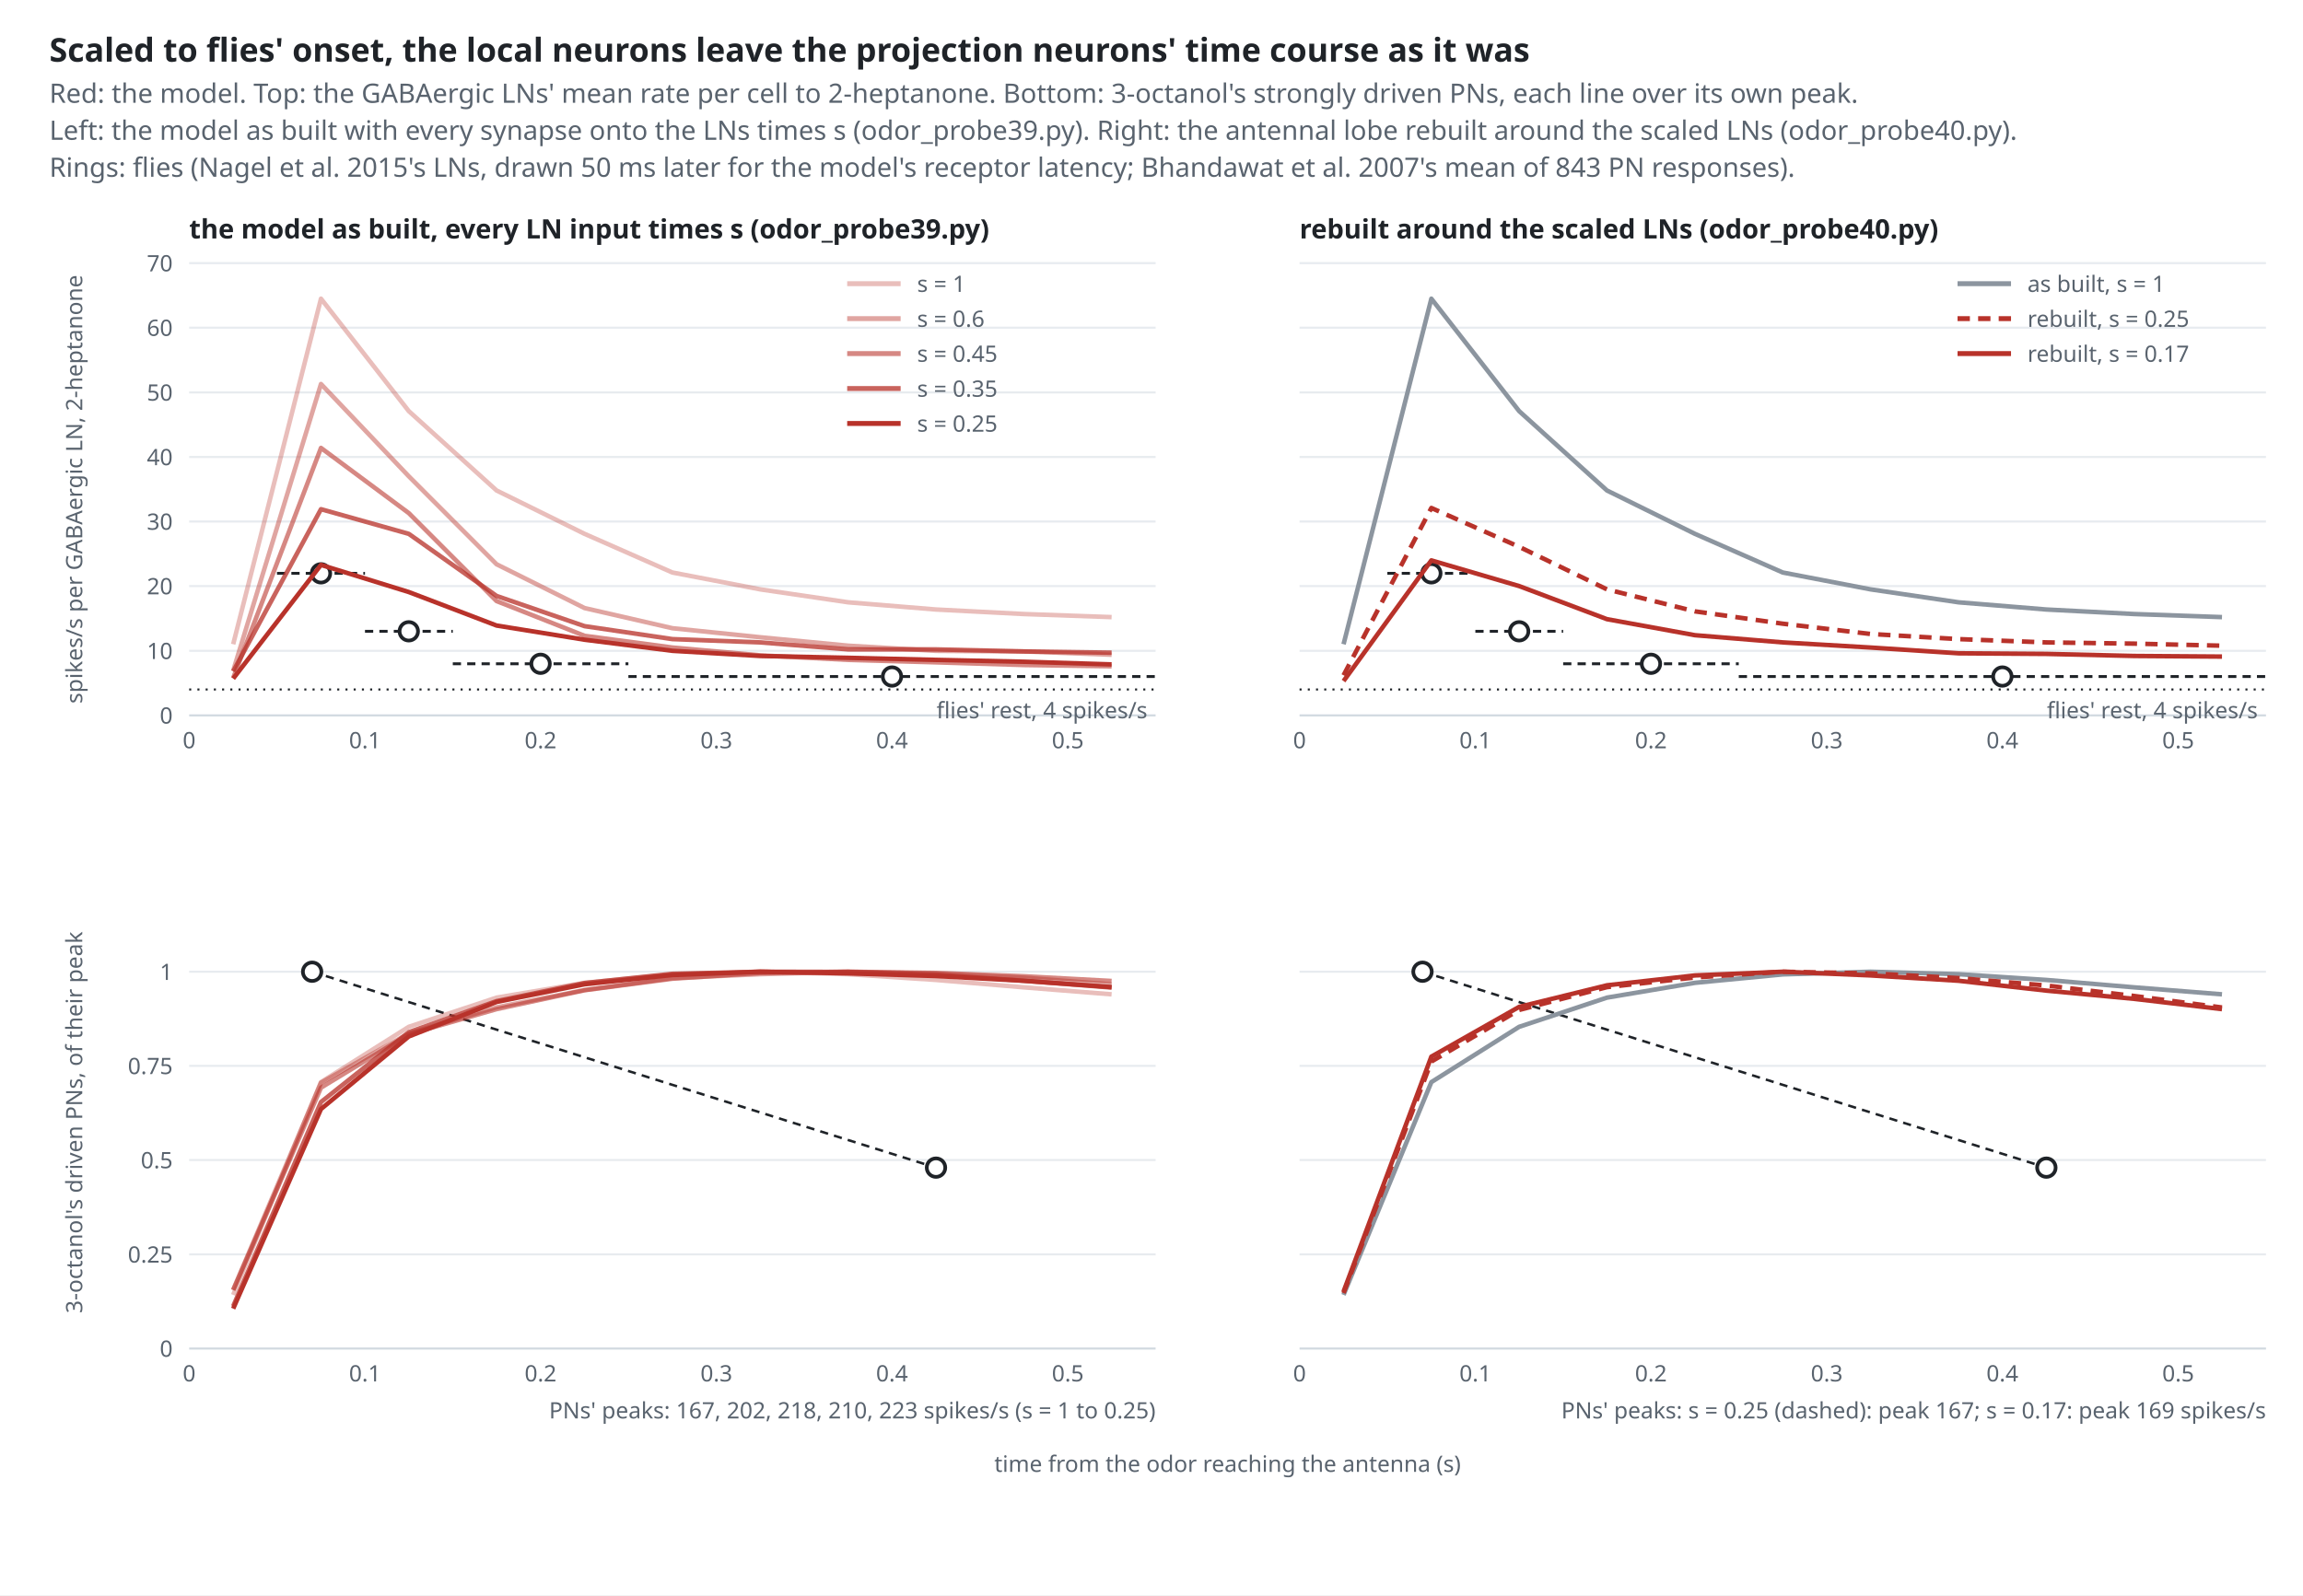
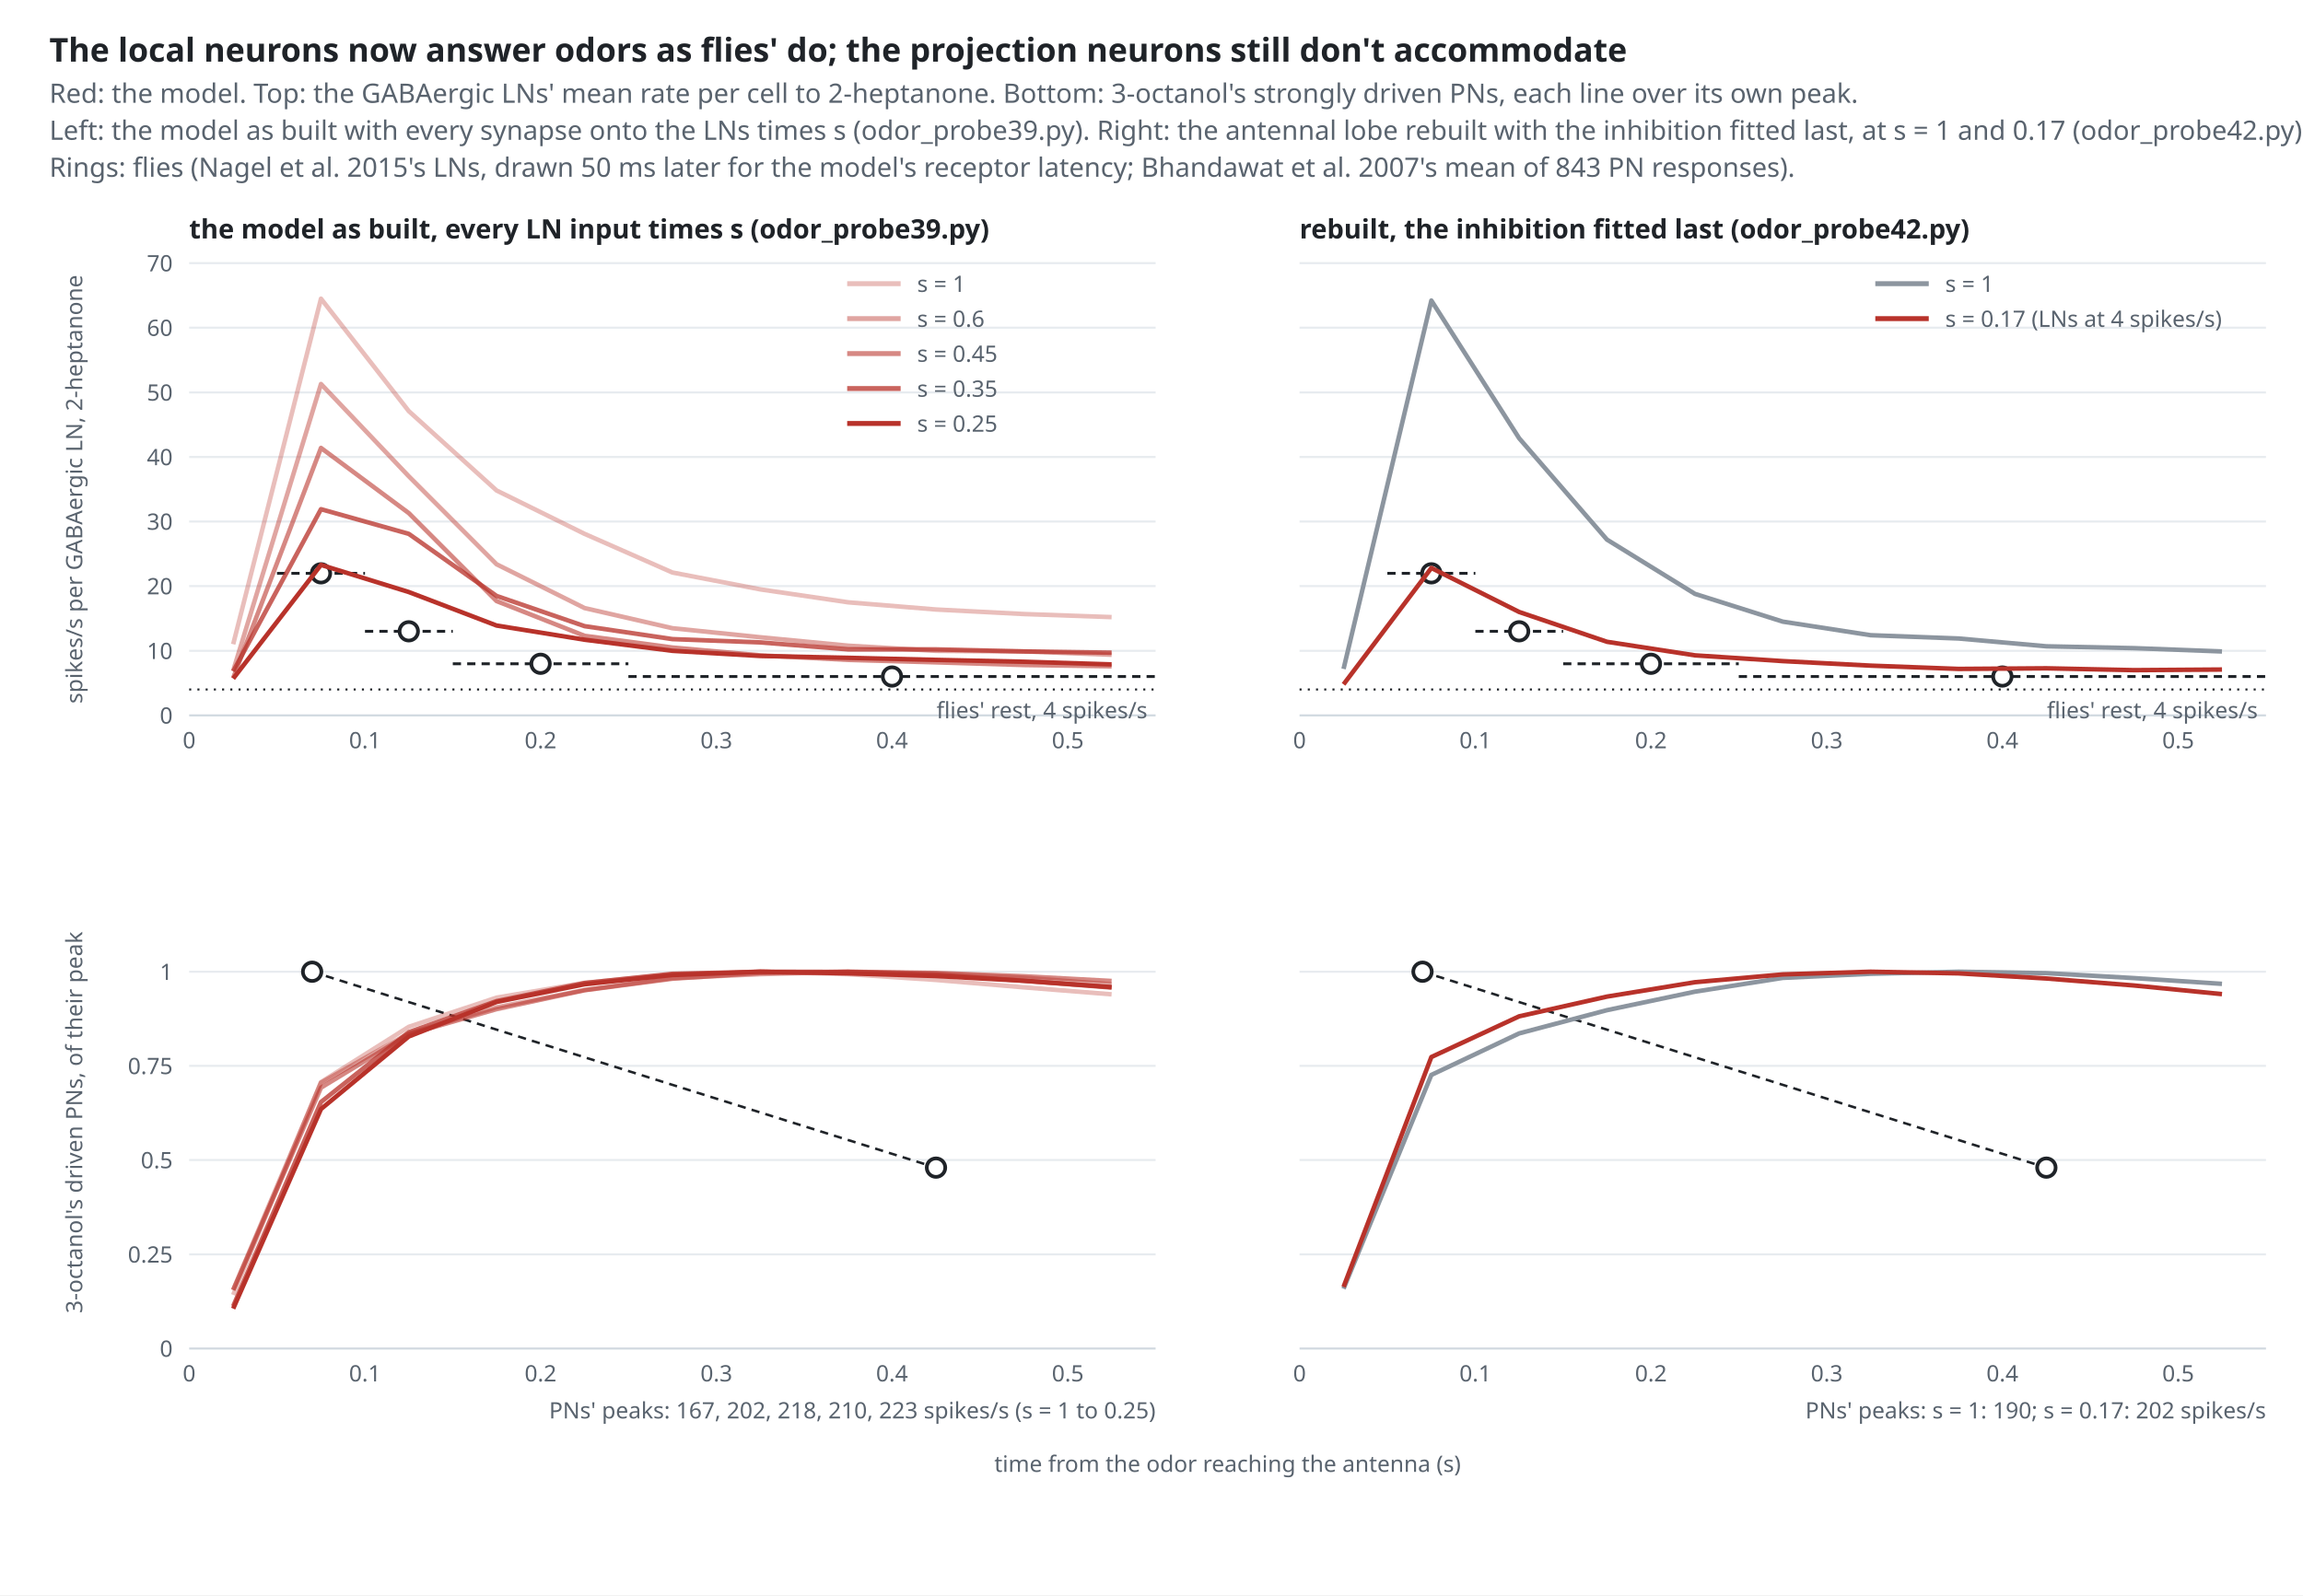
<svg xmlns="http://www.w3.org/2000/svg" width="1120" height="776" viewBox="0 0 1120 776" role="img" aria-labelledby="t">
  <style>
    text { font-family: -apple-system, BlinkMacSystemFont, 'Segoe UI', 'Noto Sans', Helvetica, Arial, sans-serif; }
    .lab { font-size: 16px; font-weight: 600; fill: #1f2328; }
    .val { font-size: 13px; font-weight: 600; fill: #1f2328; }
    .note { font-size: 13px; fill: #59636e; }
    .tick { font-size: 11px; fill: #59636e; }
    </style>
  <rect width="1120" height="776" fill="#ffffff" />
-   <text x="24.0" y="30.0" class="lab" text-anchor="start">Scaled to flies' onset, the local neurons leave the projection neurons' time course as it was</text>
+   <text x="24.0" y="30.0" class="lab" text-anchor="start">The local neurons now answer odors as flies' do; the projection neurons still don't accommodate</text>
  <text x="24.0" y="50.0" class="note" text-anchor="start">Red: the model. Top: the GABAergic LNs' mean rate per cell to 2-heptanone. Bottom: 3-octanol's strongly driven PNs, each line over its own peak.</text>
-   <text x="24.0" y="68.0" class="note" text-anchor="start">Left: the model as built with every synapse onto the LNs times s (odor_probe39.py). Right: the antennal lobe rebuilt around the scaled LNs (odor_probe40.py).</text>
+   <text x="24.0" y="68.0" class="note" text-anchor="start">Left: the model as built with every synapse onto the LNs times s (odor_probe39.py). Right: the antennal lobe rebuilt with the inhibition fitted last, at s = 1 and 0.17 (odor_probe42.py).</text>
  <text x="24.0" y="86.0" class="note" text-anchor="start">Rings: flies (Nagel et al. 2015's LNs, drawn 50 ms later for the model's receptor latency; Bhandawat et al. 2007's mean of 843 PN responses).</text>
  <text x="92.0" y="116.0" class="val" text-anchor="start">the model as built, every LN input times s (odor_probe39.py)</text>
  <line x1="92" y1="348.0" x2="562" y2="348.0" stroke="#d1d9e0" stroke-opacity="1" />
  <text x="84.0" y="352.0" class="tick" text-anchor="end">0</text>
  <line x1="92" y1="316.6" x2="562" y2="316.6" stroke="#d1d9e0" stroke-opacity="0.5" />
  <text x="84.0" y="320.6" class="tick" text-anchor="end">10</text>
  <line x1="92" y1="285.1" x2="562" y2="285.1" stroke="#d1d9e0" stroke-opacity="0.5" />
  <text x="84.0" y="289.1" class="tick" text-anchor="end">20</text>
  <line x1="92" y1="253.7" x2="562" y2="253.7" stroke="#d1d9e0" stroke-opacity="0.5" />
  <text x="84.0" y="257.7" class="tick" text-anchor="end">30</text>
  <line x1="92" y1="222.3" x2="562" y2="222.3" stroke="#d1d9e0" stroke-opacity="0.5" />
  <text x="84.0" y="226.3" class="tick" text-anchor="end">40</text>
  <line x1="92" y1="190.9" x2="562" y2="190.9" stroke="#d1d9e0" stroke-opacity="0.5" />
  <text x="84.0" y="194.9" class="tick" text-anchor="end">50</text>
  <line x1="92" y1="159.4" x2="562" y2="159.4" stroke="#d1d9e0" stroke-opacity="0.5" />
  <text x="84.0" y="163.4" class="tick" text-anchor="end">60</text>
  <line x1="92" y1="128.0" x2="562" y2="128.0" stroke="#d1d9e0" stroke-opacity="0.5" />
  <text x="84.0" y="132.0" class="tick" text-anchor="end">70</text>
  <text x="92.0" y="364.0" class="tick" text-anchor="middle">0</text>
  <text x="177.5" y="364.0" class="tick" text-anchor="middle">0.1</text>
  <text x="262.9" y="364.0" class="tick" text-anchor="middle">0.2</text>
  <text x="348.4" y="364.0" class="tick" text-anchor="middle">0.3</text>
  <text x="433.8" y="364.0" class="tick" text-anchor="middle">0.4</text>
  <text x="519.3" y="364.0" class="tick" text-anchor="middle">0.5</text>
  <text x="40" y="238.0" class="tick" text-anchor="middle" transform="rotate(-90 40 238.0)">spikes/s per GABAergic LN, 2-heptanone</text>
  <line x1="134.7" y1="278.9" x2="177.5" y2="278.9" stroke="#1f2328" stroke-width="1.4" stroke-dasharray="4 3" />
  <circle cx="156.1" cy="278.9" r="4.5" fill="#ffffff" stroke="#1f2328" stroke-width="1.8" />
  <line x1="177.5" y1="307.1" x2="220.2" y2="307.1" stroke="#1f2328" stroke-width="1.4" stroke-dasharray="4 3" />
  <circle cx="198.8" cy="307.1" r="4.5" fill="#ffffff" stroke="#1f2328" stroke-width="1.8" />
  <line x1="220.2" y1="322.9" x2="305.6" y2="322.9" stroke="#1f2328" stroke-width="1.4" stroke-dasharray="4 3" />
  <circle cx="262.9" cy="322.9" r="4.5" fill="#ffffff" stroke="#1f2328" stroke-width="1.8" />
  <line x1="305.6" y1="329.1" x2="562.0" y2="329.1" stroke="#1f2328" stroke-width="1.4" stroke-dasharray="4 3" />
  <circle cx="433.8" cy="329.1" r="4.5" fill="#ffffff" stroke="#1f2328" stroke-width="1.8" />
  <line x1="92.0" y1="335.4" x2="562.0" y2="335.4" stroke="#1f2328" stroke-width="1" stroke-dasharray="1 3" />
  <text x="558.0" y="349.4" class="tick" text-anchor="end">flies' rest, 4 spikes/s</text>
  <line x1="92" y1="656.0" x2="562" y2="656.0" stroke="#d1d9e0" stroke-opacity="1" />
  <text x="84.0" y="660.0" class="tick" text-anchor="end">0</text>
  <line x1="92" y1="610.2" x2="562" y2="610.2" stroke="#d1d9e0" stroke-opacity="0.5" />
  <text x="84.0" y="614.2" class="tick" text-anchor="end">0.25</text>
  <line x1="92" y1="564.3" x2="562" y2="564.3" stroke="#d1d9e0" stroke-opacity="0.5" />
  <text x="84.0" y="568.3" class="tick" text-anchor="end">0.5</text>
  <line x1="92" y1="518.5" x2="562" y2="518.5" stroke="#d1d9e0" stroke-opacity="0.5" />
  <text x="84.0" y="522.5" class="tick" text-anchor="end">0.75</text>
  <line x1="92" y1="472.7" x2="562" y2="472.7" stroke="#d1d9e0" stroke-opacity="0.5" />
  <text x="84.0" y="476.7" class="tick" text-anchor="end">1</text>
  <text x="92.0" y="672.0" class="tick" text-anchor="middle">0</text>
  <text x="177.5" y="672.0" class="tick" text-anchor="middle">0.1</text>
  <text x="262.9" y="672.0" class="tick" text-anchor="middle">0.2</text>
  <text x="348.4" y="672.0" class="tick" text-anchor="middle">0.3</text>
  <text x="433.8" y="672.0" class="tick" text-anchor="middle">0.4</text>
  <text x="519.3" y="672.0" class="tick" text-anchor="middle">0.5</text>
  <text x="40" y="546.0" class="tick" text-anchor="middle" transform="rotate(-90 40 546.0)">3-octanol's driven PNs, of their peak</text>
  <line x1="151.8" y1="472.7" x2="455.2" y2="568.0" stroke="#1f2328" stroke-width="1.2" stroke-dasharray="4 3" />
  <circle cx="151.8" cy="472.7" r="4.5" fill="#ffffff" stroke="#1f2328" stroke-width="1.8" />
  <circle cx="455.2" cy="568.0" r="4.5" fill="#ffffff" stroke="#1f2328" stroke-width="1.8" />
-   <text x="632.0" y="116.0" class="val" text-anchor="start">rebuilt around the scaled LNs (odor_probe40.py)</text>
+   <text x="632.0" y="116.0" class="val" text-anchor="start">rebuilt, the inhibition fitted last (odor_probe42.py)</text>
  <line x1="632" y1="348.0" x2="1102" y2="348.0" stroke="#d1d9e0" stroke-opacity="1" />
  <line x1="632" y1="316.6" x2="1102" y2="316.6" stroke="#d1d9e0" stroke-opacity="0.5" />
  <line x1="632" y1="285.1" x2="1102" y2="285.1" stroke="#d1d9e0" stroke-opacity="0.5" />
  <line x1="632" y1="253.7" x2="1102" y2="253.7" stroke="#d1d9e0" stroke-opacity="0.5" />
  <line x1="632" y1="222.3" x2="1102" y2="222.3" stroke="#d1d9e0" stroke-opacity="0.5" />
  <line x1="632" y1="190.9" x2="1102" y2="190.9" stroke="#d1d9e0" stroke-opacity="0.5" />
  <line x1="632" y1="159.4" x2="1102" y2="159.4" stroke="#d1d9e0" stroke-opacity="0.5" />
  <line x1="632" y1="128.0" x2="1102" y2="128.0" stroke="#d1d9e0" stroke-opacity="0.5" />
  <text x="632.0" y="364.0" class="tick" text-anchor="middle">0</text>
  <text x="717.5" y="364.0" class="tick" text-anchor="middle">0.1</text>
  <text x="802.9" y="364.0" class="tick" text-anchor="middle">0.2</text>
  <text x="888.4" y="364.0" class="tick" text-anchor="middle">0.3</text>
  <text x="973.8" y="364.0" class="tick" text-anchor="middle">0.4</text>
  <text x="1059.3" y="364.0" class="tick" text-anchor="middle">0.5</text>
  <line x1="674.7" y1="278.9" x2="717.5" y2="278.9" stroke="#1f2328" stroke-width="1.4" stroke-dasharray="4 3" />
  <circle cx="696.1" cy="278.9" r="4.5" fill="#ffffff" stroke="#1f2328" stroke-width="1.8" />
  <line x1="717.5" y1="307.1" x2="760.2" y2="307.1" stroke="#1f2328" stroke-width="1.4" stroke-dasharray="4 3" />
  <circle cx="738.8" cy="307.1" r="4.5" fill="#ffffff" stroke="#1f2328" stroke-width="1.8" />
  <line x1="760.2" y1="322.9" x2="845.6" y2="322.9" stroke="#1f2328" stroke-width="1.4" stroke-dasharray="4 3" />
  <circle cx="802.9" cy="322.9" r="4.5" fill="#ffffff" stroke="#1f2328" stroke-width="1.8" />
  <line x1="845.6" y1="329.1" x2="1102.0" y2="329.1" stroke="#1f2328" stroke-width="1.4" stroke-dasharray="4 3" />
  <circle cx="973.8" cy="329.1" r="4.5" fill="#ffffff" stroke="#1f2328" stroke-width="1.8" />
  <line x1="632.0" y1="335.4" x2="1102.0" y2="335.4" stroke="#1f2328" stroke-width="1" stroke-dasharray="1 3" />
  <text x="1098.0" y="349.4" class="tick" text-anchor="end">flies' rest, 4 spikes/s</text>
  <line x1="632" y1="656.0" x2="1102" y2="656.0" stroke="#d1d9e0" stroke-opacity="1" />
  <line x1="632" y1="610.2" x2="1102" y2="610.2" stroke="#d1d9e0" stroke-opacity="0.5" />
  <line x1="632" y1="564.3" x2="1102" y2="564.3" stroke="#d1d9e0" stroke-opacity="0.5" />
  <line x1="632" y1="518.5" x2="1102" y2="518.5" stroke="#d1d9e0" stroke-opacity="0.5" />
  <line x1="632" y1="472.7" x2="1102" y2="472.7" stroke="#d1d9e0" stroke-opacity="0.5" />
  <text x="632.0" y="672.0" class="tick" text-anchor="middle">0</text>
  <text x="717.5" y="672.0" class="tick" text-anchor="middle">0.1</text>
  <text x="802.9" y="672.0" class="tick" text-anchor="middle">0.2</text>
  <text x="888.4" y="672.0" class="tick" text-anchor="middle">0.3</text>
  <text x="973.8" y="672.0" class="tick" text-anchor="middle">0.4</text>
  <text x="1059.3" y="672.0" class="tick" text-anchor="middle">0.5</text>
  <line x1="691.8" y1="472.7" x2="995.2" y2="568.0" stroke="#1f2328" stroke-width="1.2" stroke-dasharray="4 3" />
  <circle cx="691.8" cy="472.7" r="4.5" fill="#ffffff" stroke="#1f2328" stroke-width="1.8" />
  <circle cx="995.2" cy="568.0" r="4.5" fill="#ffffff" stroke="#1f2328" stroke-width="1.8" />
  <path d="M113.4 313.4 L156.1 145.3 L198.8 200.0 L241.5 238.6 L284.3 259.7 L327.0 278.5 L369.7 286.7 L412.5 293.0 L455.2 296.5 L497.9 298.7 L540.6 300.2" fill="none" stroke="#b8322a" stroke-opacity="0.32" stroke-width="2.2" stroke-linejoin="round" />
  <path d="M113.4 629.9 L156.1 526.4 L198.8 499.5 L241.5 485.3 L284.3 478.1 L327.0 474.0 L369.7 472.7 L412.5 473.9 L455.2 476.7 L497.9 480.3 L540.6 483.7" fill="none" stroke="#b8322a" stroke-opacity="0.32" stroke-width="2.2" stroke-linejoin="round" />
  <path d="M113.4 326.3 L156.1 186.8 L198.8 231.7 L241.5 274.5 L284.3 295.8 L327.0 305.6 L369.7 310.0 L412.5 314.1 L455.2 316.6 L497.9 316.9 L540.6 318.5" fill="none" stroke="#b8322a" stroke-opacity="0.44" stroke-width="2.2" stroke-linejoin="round" />
  <path d="M113.4 627.4 L156.1 526.7 L198.8 502.7 L241.5 490.0 L284.3 481.6 L327.0 475.8 L369.7 473.9 L412.5 472.7 L455.2 473.6 L497.9 475.6 L540.6 478.9" fill="none" stroke="#b8322a" stroke-opacity="0.44" stroke-width="2.2" stroke-linejoin="round" />
  <path d="M113.4 329.8 L156.1 217.9 L198.8 249.6 L241.5 292.4 L284.3 309.3 L327.0 315.0 L369.7 318.8 L412.5 321.0 L455.2 322.2 L497.9 323.5 L540.6 324.1" fill="none" stroke="#b8322a" stroke-opacity="0.58" stroke-width="2.2" stroke-linejoin="round" />
  <path d="M113.4 627.6 L156.1 529.1 L198.8 503.1 L241.5 490.9 L284.3 481.7 L327.0 476.1 L369.7 473.3 L412.5 472.7 L455.2 473.3 L497.9 474.9 L540.6 477.2" fill="none" stroke="#b8322a" stroke-opacity="0.58" stroke-width="2.2" stroke-linejoin="round" />
  <path d="M113.4 326.6 L156.1 247.7 L198.8 259.7 L241.5 289.9 L284.3 304.6 L327.0 310.9 L369.7 312.5 L412.5 315.9 L455.2 315.9 L497.9 316.9 L540.6 317.5" fill="none" stroke="#b8322a" stroke-opacity="0.76" stroke-width="2.2" stroke-linejoin="round" />
  <path d="M113.4 635.4 L156.1 536.1 L198.8 502.1 L241.5 487.0 L284.3 478.2 L327.0 473.7 L369.7 472.7 L412.5 472.8 L455.2 474.1 L497.9 477.1 L540.6 480.4" fill="none" stroke="#b8322a" stroke-opacity="0.76" stroke-width="2.2" stroke-linejoin="round" />
  <path d="M113.4 330.1 L156.1 274.8 L198.8 288.0 L241.5 304.3 L284.3 311.2 L327.0 316.6 L369.7 319.1 L412.5 320.0 L455.2 321.0 L497.9 321.9 L540.6 323.2" fill="none" stroke="#b8322a" stroke-opacity="1.0" stroke-width="2.2" stroke-linejoin="round" />
  <path d="M113.4 636.6 L156.1 539.5 L198.8 504.2 L241.5 487.4 L284.3 478.8 L327.0 474.3 L369.7 472.7 L412.5 473.5 L455.2 474.8 L497.9 477.1 L540.6 480.2" fill="none" stroke="#b8322a" stroke-opacity="1.0" stroke-width="2.2" stroke-linejoin="round" />
  <line x1="412" y1="138.0" x2="438" y2="138.0" stroke="#b8322a" stroke-opacity="0.32" stroke-width="2.4" />
  <text x="446.0" y="142.0" class="tick" text-anchor="start">s = 1</text>
  <line x1="412" y1="155.0" x2="438" y2="155.0" stroke="#b8322a" stroke-opacity="0.44" stroke-width="2.4" />
  <text x="446.0" y="159.0" class="tick" text-anchor="start">s = 0.6</text>
  <line x1="412" y1="172.0" x2="438" y2="172.0" stroke="#b8322a" stroke-opacity="0.58" stroke-width="2.4" />
  <text x="446.0" y="176.0" class="tick" text-anchor="start">s = 0.45</text>
  <line x1="412" y1="189.0" x2="438" y2="189.0" stroke="#b8322a" stroke-opacity="0.76" stroke-width="2.4" />
  <text x="446.0" y="193.0" class="tick" text-anchor="start">s = 0.35</text>
  <line x1="412" y1="206.0" x2="438" y2="206.0" stroke="#b8322a" stroke-opacity="1.0" stroke-width="2.4" />
  <text x="446.0" y="210.0" class="tick" text-anchor="start">s = 0.25</text>
  <text x="562.0" y="690.0" class="tick" text-anchor="end">PNs' peaks: 167, 202, 218, 210, 223 spikes/s (s = 1 to 0.25)</text>
-   <path d="M653.4 313.4 L696.1 145.3 L738.8 200.0 L781.5 238.6 L824.3 259.7 L867.0 278.5 L909.7 286.7 L952.5 293.0 L995.2 296.5 L1037.9 298.7 L1080.6 300.2" fill="none" stroke="#8c959f" stroke-opacity="1.0" stroke-width="2.2" stroke-linejoin="round" />
-   <path d="M653.4 629.9 L696.1 526.4 L738.8 499.5 L781.5 485.3 L824.3 478.1 L867.0 474.0 L909.7 472.7 L952.5 473.9 L995.2 476.7 L1037.9 480.3 L1080.6 483.7" fill="none" stroke="#8c959f" stroke-opacity="1.0" stroke-width="2.2" stroke-linejoin="round" />
-   <path d="M653.4 328.5 L696.1 247.1 L738.8 266.0 L781.5 286.7 L824.3 297.4 L867.0 303.4 L909.7 308.4 L952.5 310.9 L995.2 312.5 L1037.9 313.1 L1080.6 314.1" fill="none" stroke="#b8322a" stroke-opacity="1.0" stroke-width="2.2" stroke-linejoin="round" stroke-dasharray="6 4" />
-   <path d="M653.4 629.0 L696.1 516.4 L738.8 491.3 L781.5 480.2 L824.3 475.5 L867.0 472.7 L909.7 473.5 L952.5 475.8 L995.2 479.4 L1037.9 484.5 L1080.6 490.1" fill="none" stroke="#b8322a" stroke-opacity="1.0" stroke-width="2.2" stroke-linejoin="round" stroke-dasharray="6 4" />
-   <path d="M653.4 331.3 L696.1 272.6 L738.8 285.1 L781.5 301.2 L824.3 309.0 L867.0 312.5 L909.7 315.0 L952.5 317.8 L995.2 318.1 L1037.9 319.1 L1080.6 319.4" fill="none" stroke="#b8322a" stroke-opacity="1.0" stroke-width="2.2" stroke-linejoin="round" />
-   <path d="M653.4 628.3 L696.1 514.0 L738.8 489.8 L781.5 479.3 L824.3 474.5 L867.0 472.7 L909.7 474.5 L952.5 477.1 L995.2 481.9 L1037.9 485.9 L1080.6 490.9" fill="none" stroke="#b8322a" stroke-opacity="1.0" stroke-width="2.2" stroke-linejoin="round" />
-   <line x1="952" y1="138.0" x2="978" y2="138.0" stroke="#8c959f" stroke-opacity="1.0" stroke-width="2.4" />
-   <text x="986.0" y="142.0" class="tick" text-anchor="start">as built, s = 1</text>
-   <line x1="952" y1="155.0" x2="978" y2="155.0" stroke="#b8322a" stroke-opacity="1.0" stroke-width="2.4" stroke-dasharray="6 4" />
-   <text x="986.0" y="159.0" class="tick" text-anchor="start">rebuilt, s = 0.25</text>
-   <line x1="952" y1="172.0" x2="978" y2="172.0" stroke="#b8322a" stroke-opacity="1.0" stroke-width="2.4" />
-   <text x="986.0" y="176.0" class="tick" text-anchor="start">rebuilt, s = 0.17</text>
-   <text x="1102.0" y="690.0" class="tick" text-anchor="end">PNs' peaks: s = 0.25 (dashed): peak 167; s = 0.17: peak 169 spikes/s</text>
+   <path d="M653.4 325.4 L696.1 146.2 L738.8 213.2 L781.5 262.5 L824.3 288.9 L867.0 302.4 L909.7 309.0 L952.5 310.6 L995.2 314.4 L1037.9 315.3 L1080.6 316.9" fill="none" stroke="#8c959f" stroke-opacity="1.0" stroke-width="2.2" stroke-linejoin="round" />
+   <path d="M653.4 626.9 L696.1 522.9 L738.8 502.7 L781.5 491.4 L824.3 482.4 L867.0 475.7 L909.7 473.7 L952.5 472.7 L995.2 473.4 L1037.9 475.8 L1080.6 478.6" fill="none" stroke="#8c959f" stroke-opacity="1.0" stroke-width="2.2" stroke-linejoin="round" />
+   <path d="M653.4 332.9 L696.1 276.3 L738.8 297.7 L781.5 312.2 L824.3 318.8 L867.0 321.6 L909.7 323.8 L952.5 325.4 L995.2 325.1 L1037.9 326.0 L1080.6 325.7" fill="none" stroke="#b8322a" stroke-opacity="1.0" stroke-width="2.2" stroke-linejoin="round" />
+   <path d="M653.4 626.0 L696.1 514.2 L738.8 494.4 L781.5 484.8 L824.3 477.8 L867.0 474.0 L909.7 472.7 L952.5 473.5 L995.2 476.0 L1037.9 479.4 L1080.6 483.6" fill="none" stroke="#b8322a" stroke-opacity="1.0" stroke-width="2.2" stroke-linejoin="round" />
+   <line x1="912" y1="138.0" x2="938" y2="138.0" stroke="#8c959f" stroke-opacity="1.0" stroke-width="2.4" />
+   <text x="946.0" y="142.0" class="tick" text-anchor="start">s = 1</text>
+   <line x1="912" y1="155.0" x2="938" y2="155.0" stroke="#b8322a" stroke-opacity="1.0" stroke-width="2.4" />
+   <text x="946.0" y="159.0" class="tick" text-anchor="start">s = 0.17 (LNs at 4 spikes/s)</text>
+   <text x="1102.0" y="690.0" class="tick" text-anchor="end">PNs' peaks: s = 1: 190; s = 0.17: 202 spikes/s</text>
  <text x="597.0" y="716.0" class="tick" text-anchor="middle">time from the odor reaching the antenna (s)</text>
</svg>
